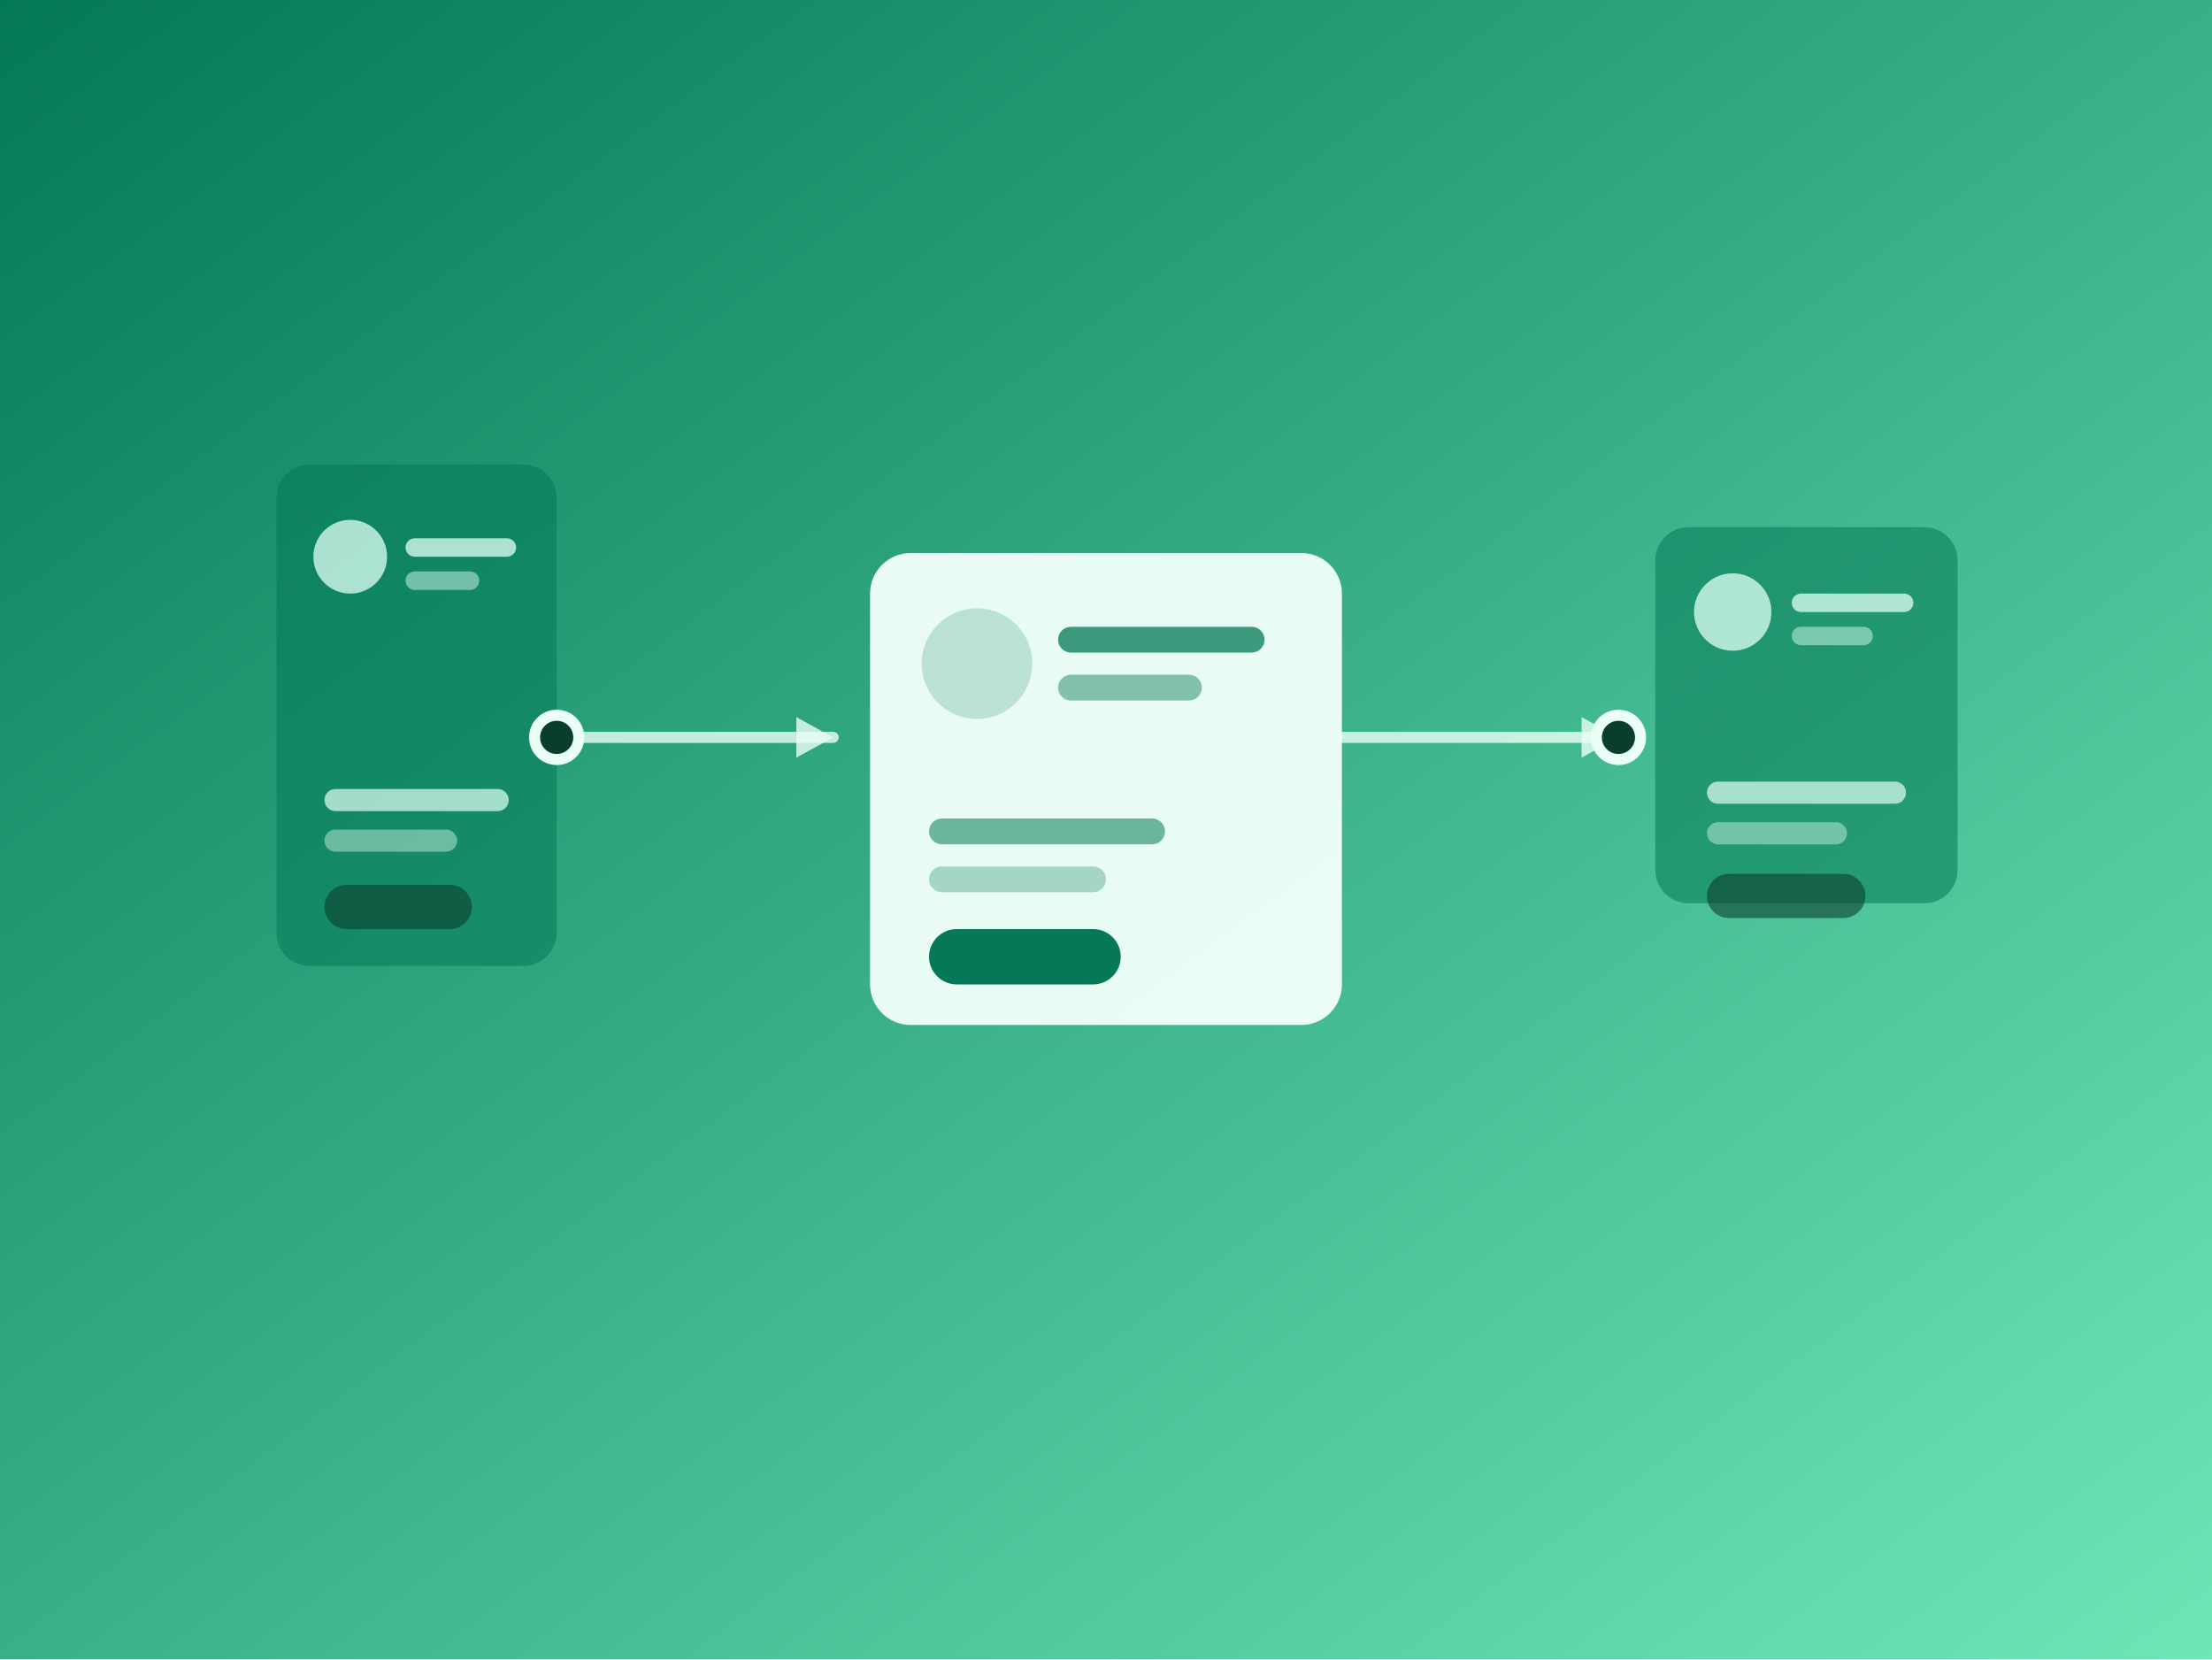
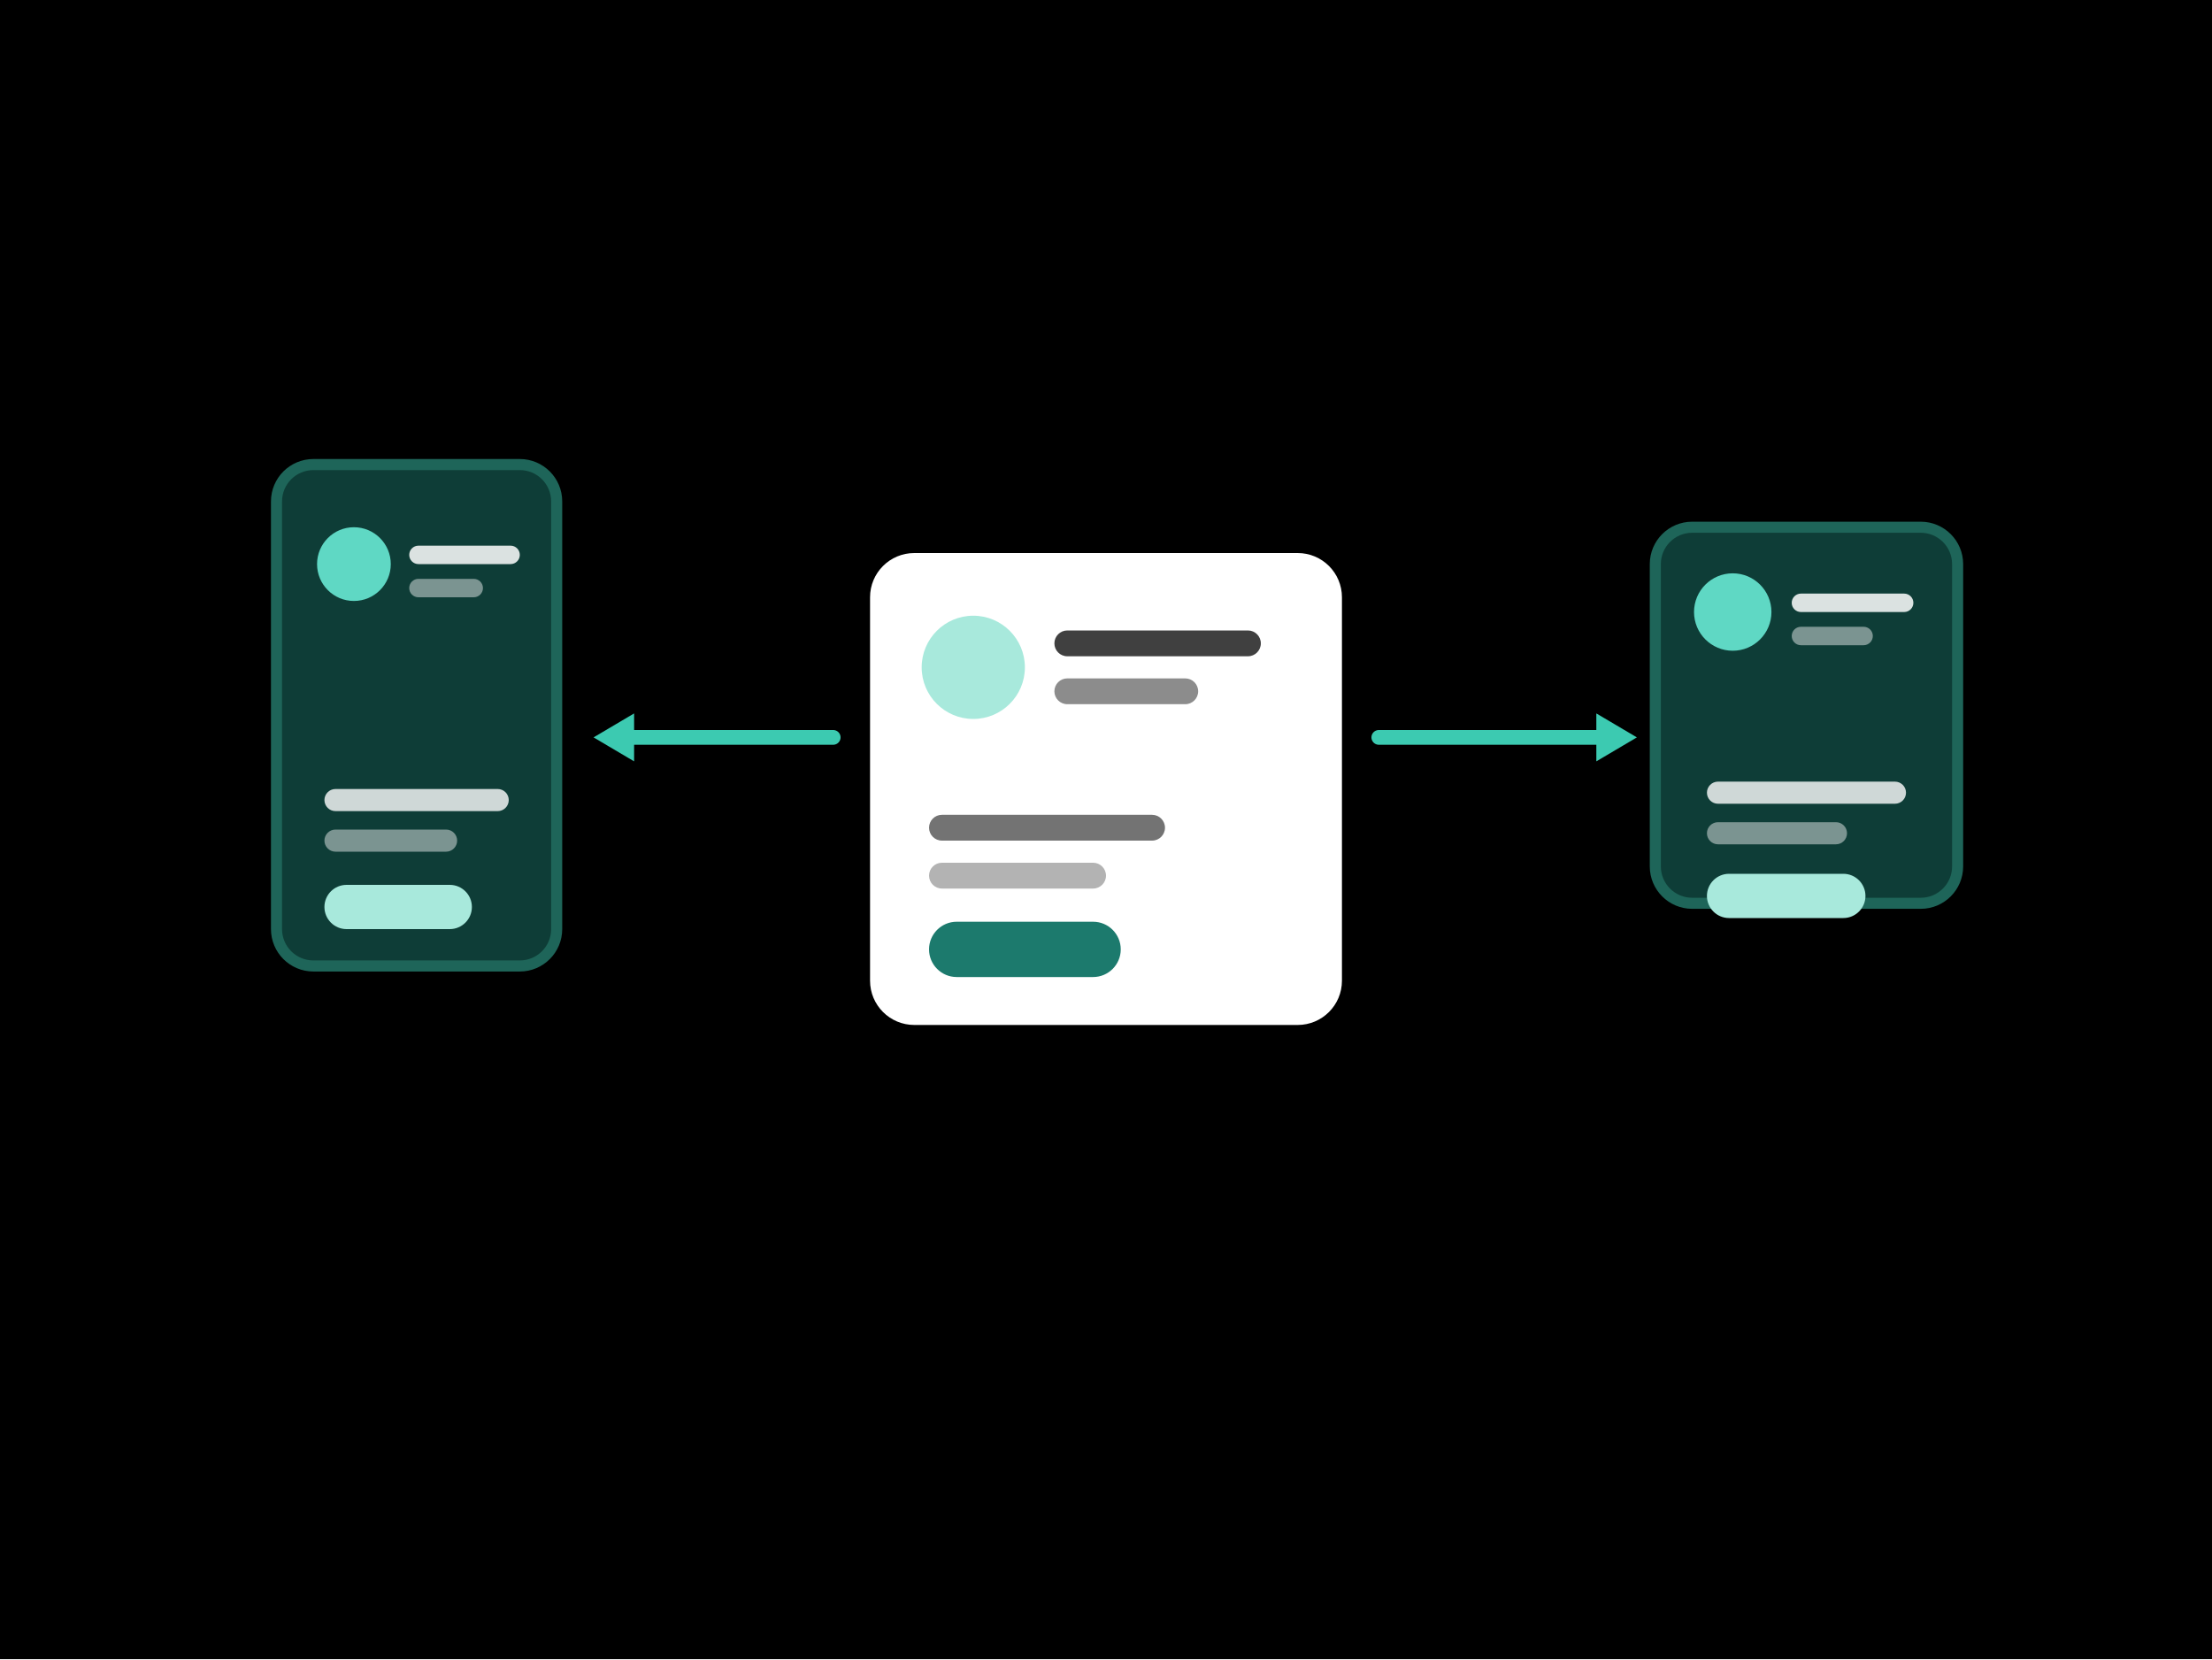
<svg xmlns="http://www.w3.org/2000/svg" viewBox="0 0 1200 900" width="1200" height="900" role="img" aria-label="MockAds: la stessa creatività mostrata nei formati storia, post e portrait">
-   <defs>
-     <linearGradient id="bg" x1="0" y1="0" x2="1" y2="1">
-       <stop offset="0" stop-color="#047857" />
-       <stop offset="1" stop-color="#6ee7b7" />
-     </linearGradient>
-   </defs>
-   <rect width="1200" height="900" fill="url(#bg)" />
+   <rect width="1200" height="900" fill="#000000" />
  <g>
-     <rect x="472" y="300" width="256" height="256" rx="22" fill="#f0fff9" opacity=".96" />
-     <circle cx="530" cy="360" r="30" fill="#047857" opacity=".2" />
-     <rect x="574" y="340" width="112" height="14" rx="7" fill="#047857" opacity=".75" />
-     <rect x="574" y="366" width="78" height="14" rx="7" fill="#047857" opacity=".45" />
-     <rect x="504" y="444" width="128" height="14" rx="7" fill="#047857" opacity=".55" />
-     <rect x="504" y="470" width="96" height="14" rx="7" fill="#047857" opacity=".3" />
-     <rect x="504" y="504" width="104" height="30" rx="15" fill="#047857" />
+     <rect x="472" y="300" width="256" height="256" rx="24" fill="#FFFFFF" />
+     <circle cx="528" cy="362" r="28" fill="#A8E9DC" />
+     <rect x="572" y="342" width="112" height="14" rx="7" fill="#000000" opacity=".75" />
+     <rect x="572" y="368" width="78" height="14" rx="7" fill="#000000" opacity=".45" />
+     <rect x="504" y="442" width="128" height="14" rx="7" fill="#000000" opacity=".55" />
+     <rect x="504" y="468" width="96" height="14" rx="7" fill="#000000" opacity=".3" />
+     <rect x="504" y="500" width="104" height="30" rx="15" fill="#1C7A6D" />
  </g>
  <g>
-     <rect x="150" y="252" width="152" height="272" rx="18" fill="#047857" opacity=".55" />
-     <circle cx="190" cy="302" r="20" fill="#d3f9ec" opacity=".8" />
-     <rect x="220" y="292" width="60" height="10" rx="5" fill="#d3f9ec" opacity=".8" />
-     <rect x="220" y="310" width="40" height="10" rx="5" fill="#d3f9ec" opacity=".5" />
-     <rect x="176" y="428" width="100" height="12" rx="6" fill="#d3f9ec" opacity=".75" />
-     <rect x="176" y="450" width="72" height="12" rx="6" fill="#d3f9ec" opacity=".45" />
-     <rect x="176" y="480" width="80" height="24" rx="12" fill="#0b3d2e" opacity=".6" />
+     <rect x="150" y="252" width="152" height="272" rx="20" fill="#1C7A6D" opacity=".5" stroke="#3CCAB1" stroke-width="6" />
+     <circle cx="192" cy="306" r="20" fill="#5FD8C4" />
+     <rect x="222" y="296" width="60" height="10" rx="5" fill="#FFFFFF" opacity=".85" />
+     <rect x="222" y="314" width="40" height="10" rx="5" fill="#FFFFFF" opacity=".45" />
+     <rect x="176" y="428" width="100" height="12" rx="6" fill="#FFFFFF" opacity=".8" />
+     <rect x="176" y="450" width="72" height="12" rx="6" fill="#FFFFFF" opacity=".45" />
+     <rect x="176" y="480" width="80" height="24" rx="12" fill="#A8E9DC" />
  </g>
  <g>
-     <rect x="898" y="286" width="164" height="204" rx="18" fill="#047857" opacity=".55" />
-     <circle cx="940" cy="332" r="21" fill="#d3f9ec" opacity=".8" />
-     <rect x="972" y="322" width="66" height="10" rx="5" fill="#d3f9ec" opacity=".8" />
-     <rect x="972" y="340" width="44" height="10" rx="5" fill="#d3f9ec" opacity=".5" />
-     <rect x="926" y="424" width="108" height="12" rx="6" fill="#d3f9ec" opacity=".75" />
-     <rect x="926" y="446" width="76" height="12" rx="6" fill="#d3f9ec" opacity=".45" />
-     <rect x="926" y="474" width="86" height="24" rx="12" fill="#0b3d2e" opacity=".6" />
+     <rect x="898" y="286" width="164" height="204" rx="20" fill="#1C7A6D" opacity=".5" stroke="#3CCAB1" stroke-width="6" />
+     <circle cx="940" cy="332" r="21" fill="#5FD8C4" />
+     <rect x="972" y="322" width="66" height="10" rx="5" fill="#FFFFFF" opacity=".85" />
+     <rect x="972" y="340" width="44" height="10" rx="5" fill="#FFFFFF" opacity=".45" />
+     <rect x="926" y="424" width="108" height="12" rx="6" fill="#FFFFFF" opacity=".8" />
+     <rect x="926" y="446" width="76" height="12" rx="6" fill="#FFFFFF" opacity=".45" />
+     <rect x="926" y="474" width="86" height="24" rx="12" fill="#A8E9DC" />
  </g>
-   <g stroke="#eafff5" stroke-width="6" fill="none" stroke-linecap="round" opacity=".8">
-     <path d="M302 400 h150" />
-     <path d="M728 400 h150" />
+   <g stroke="#3CCAB1" stroke-width="8" fill="none" stroke-linecap="round">
+     <path d="M452 400H332" />
+     <path d="M748 400h130" />
  </g>
-   <g fill="#eafff5" opacity=".8">
-     <path d="M452 400 l-20 -11 v22 z" />
-     <path d="M878 400 l-20 -11 v22 z" />
+   <g fill="#3CCAB1">
+     <path d="M322 400l22-13v26z" />
+     <path d="M888 400l-22-13v26z" />
  </g>
-   <circle cx="302" cy="400" r="12" fill="#0b3d2e" stroke="#eafff5" stroke-width="6" />
-   <circle cx="878" cy="400" r="12" fill="#0b3d2e" stroke="#eafff5" stroke-width="6" />
</svg>
